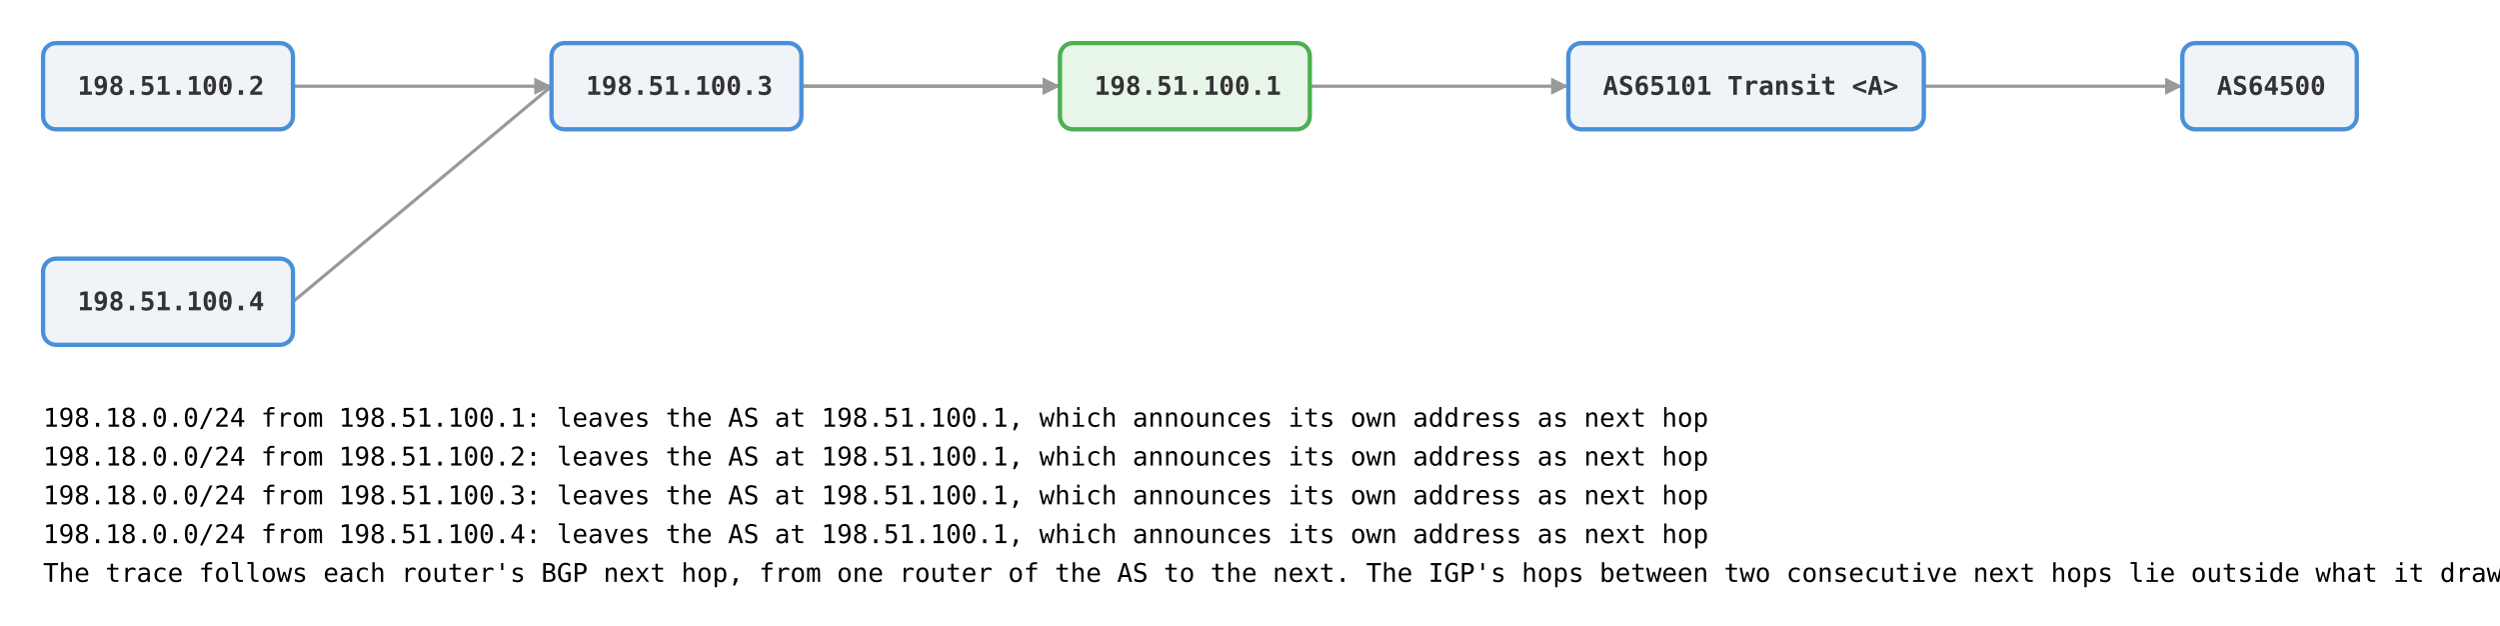
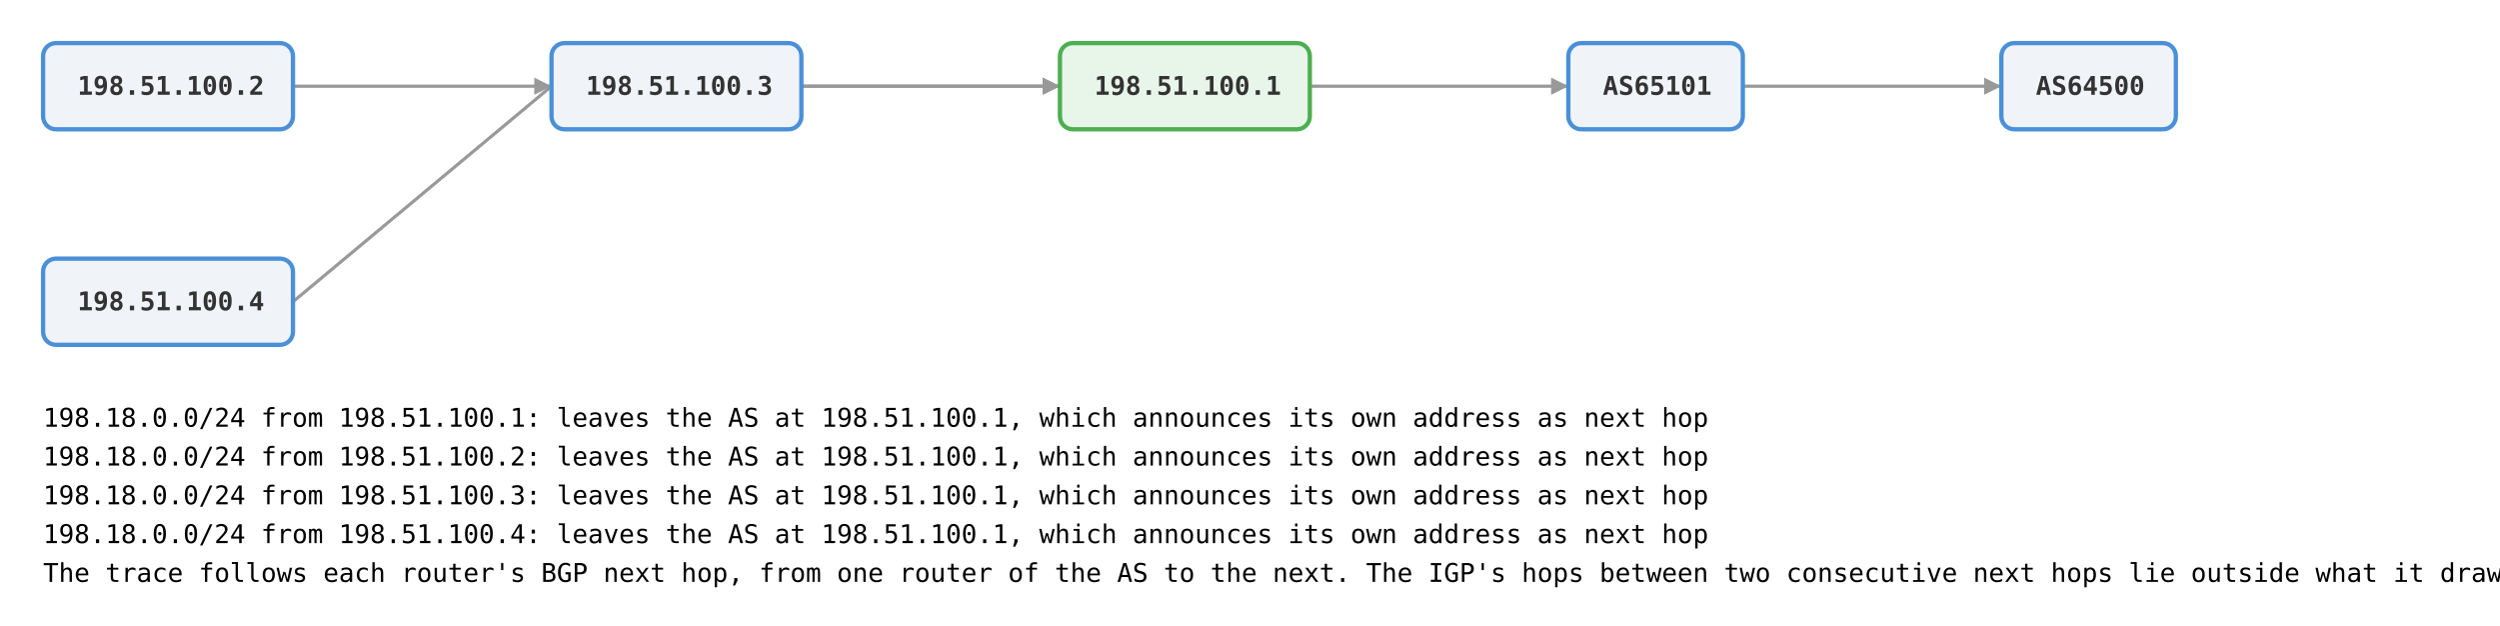
<svg xmlns="http://www.w3.org/2000/svg" width="1160" height="290" viewBox="0 0 1160 290">
  <style>
.node rect { fill: var(--node-fill, #f0f4f8); stroke: var(--node-stroke, #4a90d9); stroke-width: 2; rx: 6; }
.node rect:hover { fill: var(--node-fill-hover, #dce8f5); stroke: var(--node-stroke-hover, #2a6cb8); }
.node text { font-family: monospace; font-size: 12px; fill: var(--node-text, #333); }
.node .label { font-weight: bold; }
.egress rect { fill: var(--egress-fill, #e8f5e9); stroke: var(--egress-stroke, #4caf50); }
.egress rect:hover { fill: var(--egress-fill-hover, #c8e6c9); stroke: var(--egress-stroke-hover, #388e3c); }
.edge line { stroke: var(--edge-stroke, #999); stroke-width: 1.5; }
.edge polygon { fill: var(--edge-stroke, #999); }
</style>
  <g class="edge">
    <line x1="136" y1="40" x2="492" y2="40" />
    <polygon points="492,40 484,36 484,44" />
  </g>
  <g class="edge">
    <line x1="372" y1="40" x2="492" y2="40" />
    <polygon points="492,40 484,36 484,44" />
  </g>
  <g class="edge">
    <line x1="136" y1="140" x2="256" y2="40" />
    <polygon points="256,40 248,36 248,44" />
  </g>
  <g class="edge">
    <line x1="608" y1="40" x2="728" y2="40" />
    <polygon points="728,40 720,36 720,44" />
  </g>
  <g class="edge">
-     <line x1="893" y1="40" x2="1013" y2="40" />
-     <polygon points="1013,40 1005,36 1005,44" />
+     <line x1="809" y1="40" x2="929" y2="40" />
+     <polygon points="929,40 921,36 921,44" />
  </g>
  <g class="node egress">
    <rect x="492" y="20" width="116" height="40" />
    <text x="508" y="44" class="label">198.51.100.1</text>
  </g>
  <g class="node">
    <rect x="20" y="20" width="116" height="40" />
    <text x="36" y="44" class="label">198.51.100.2</text>
  </g>
  <g class="node">
    <rect x="256" y="20" width="116" height="40" />
    <text x="272" y="44" class="label">198.51.100.3</text>
  </g>
  <g class="node">
    <rect x="20" y="120" width="116" height="40" />
    <text x="36" y="144" class="label">198.51.100.4</text>
  </g>
  <g class="node">
-     <rect x="1013" y="20" width="81" height="40" />
-     <text x="1029" y="44" class="label">AS64500</text>
+     <rect x="929" y="20" width="81" height="40" />
+     <text x="945" y="44" class="label">AS64500</text>
  </g>
  <g class="node">
-     <rect x="728" y="20" width="165" height="40" />
-     <text x="744" y="44" class="label">AS65101 Transit &lt;A&gt;</text>
+     <rect x="728" y="20" width="81" height="40" />
+     <text x="744" y="44" class="label">AS65101</text>
  </g>
  <g class="trace-ends">
    <text x="20" y="198" font-family="monospace" font-size="12" fill="currentColor">198.18.0.0/24 from 198.51.100.1: leaves the AS at 198.51.100.1, which announces its own address as next hop</text>
    <text x="20" y="216" font-family="monospace" font-size="12" fill="currentColor">198.18.0.0/24 from 198.51.100.2: leaves the AS at 198.51.100.1, which announces its own address as next hop</text>
    <text x="20" y="234" font-family="monospace" font-size="12" fill="currentColor">198.18.0.0/24 from 198.51.100.3: leaves the AS at 198.51.100.1, which announces its own address as next hop</text>
    <text x="20" y="252" font-family="monospace" font-size="12" fill="currentColor">198.18.0.0/24 from 198.51.100.4: leaves the AS at 198.51.100.1, which announces its own address as next hop</text>
  </g>
  <g class="trace-note">
    <text x="20" y="270" font-family="monospace" font-size="12" fill="currentColor">The trace follows each router's BGP next hop, from one router of the AS to the next. The IGP's hops between two consecutive next hops lie outside what it draws.</text>
  </g>
</svg>
